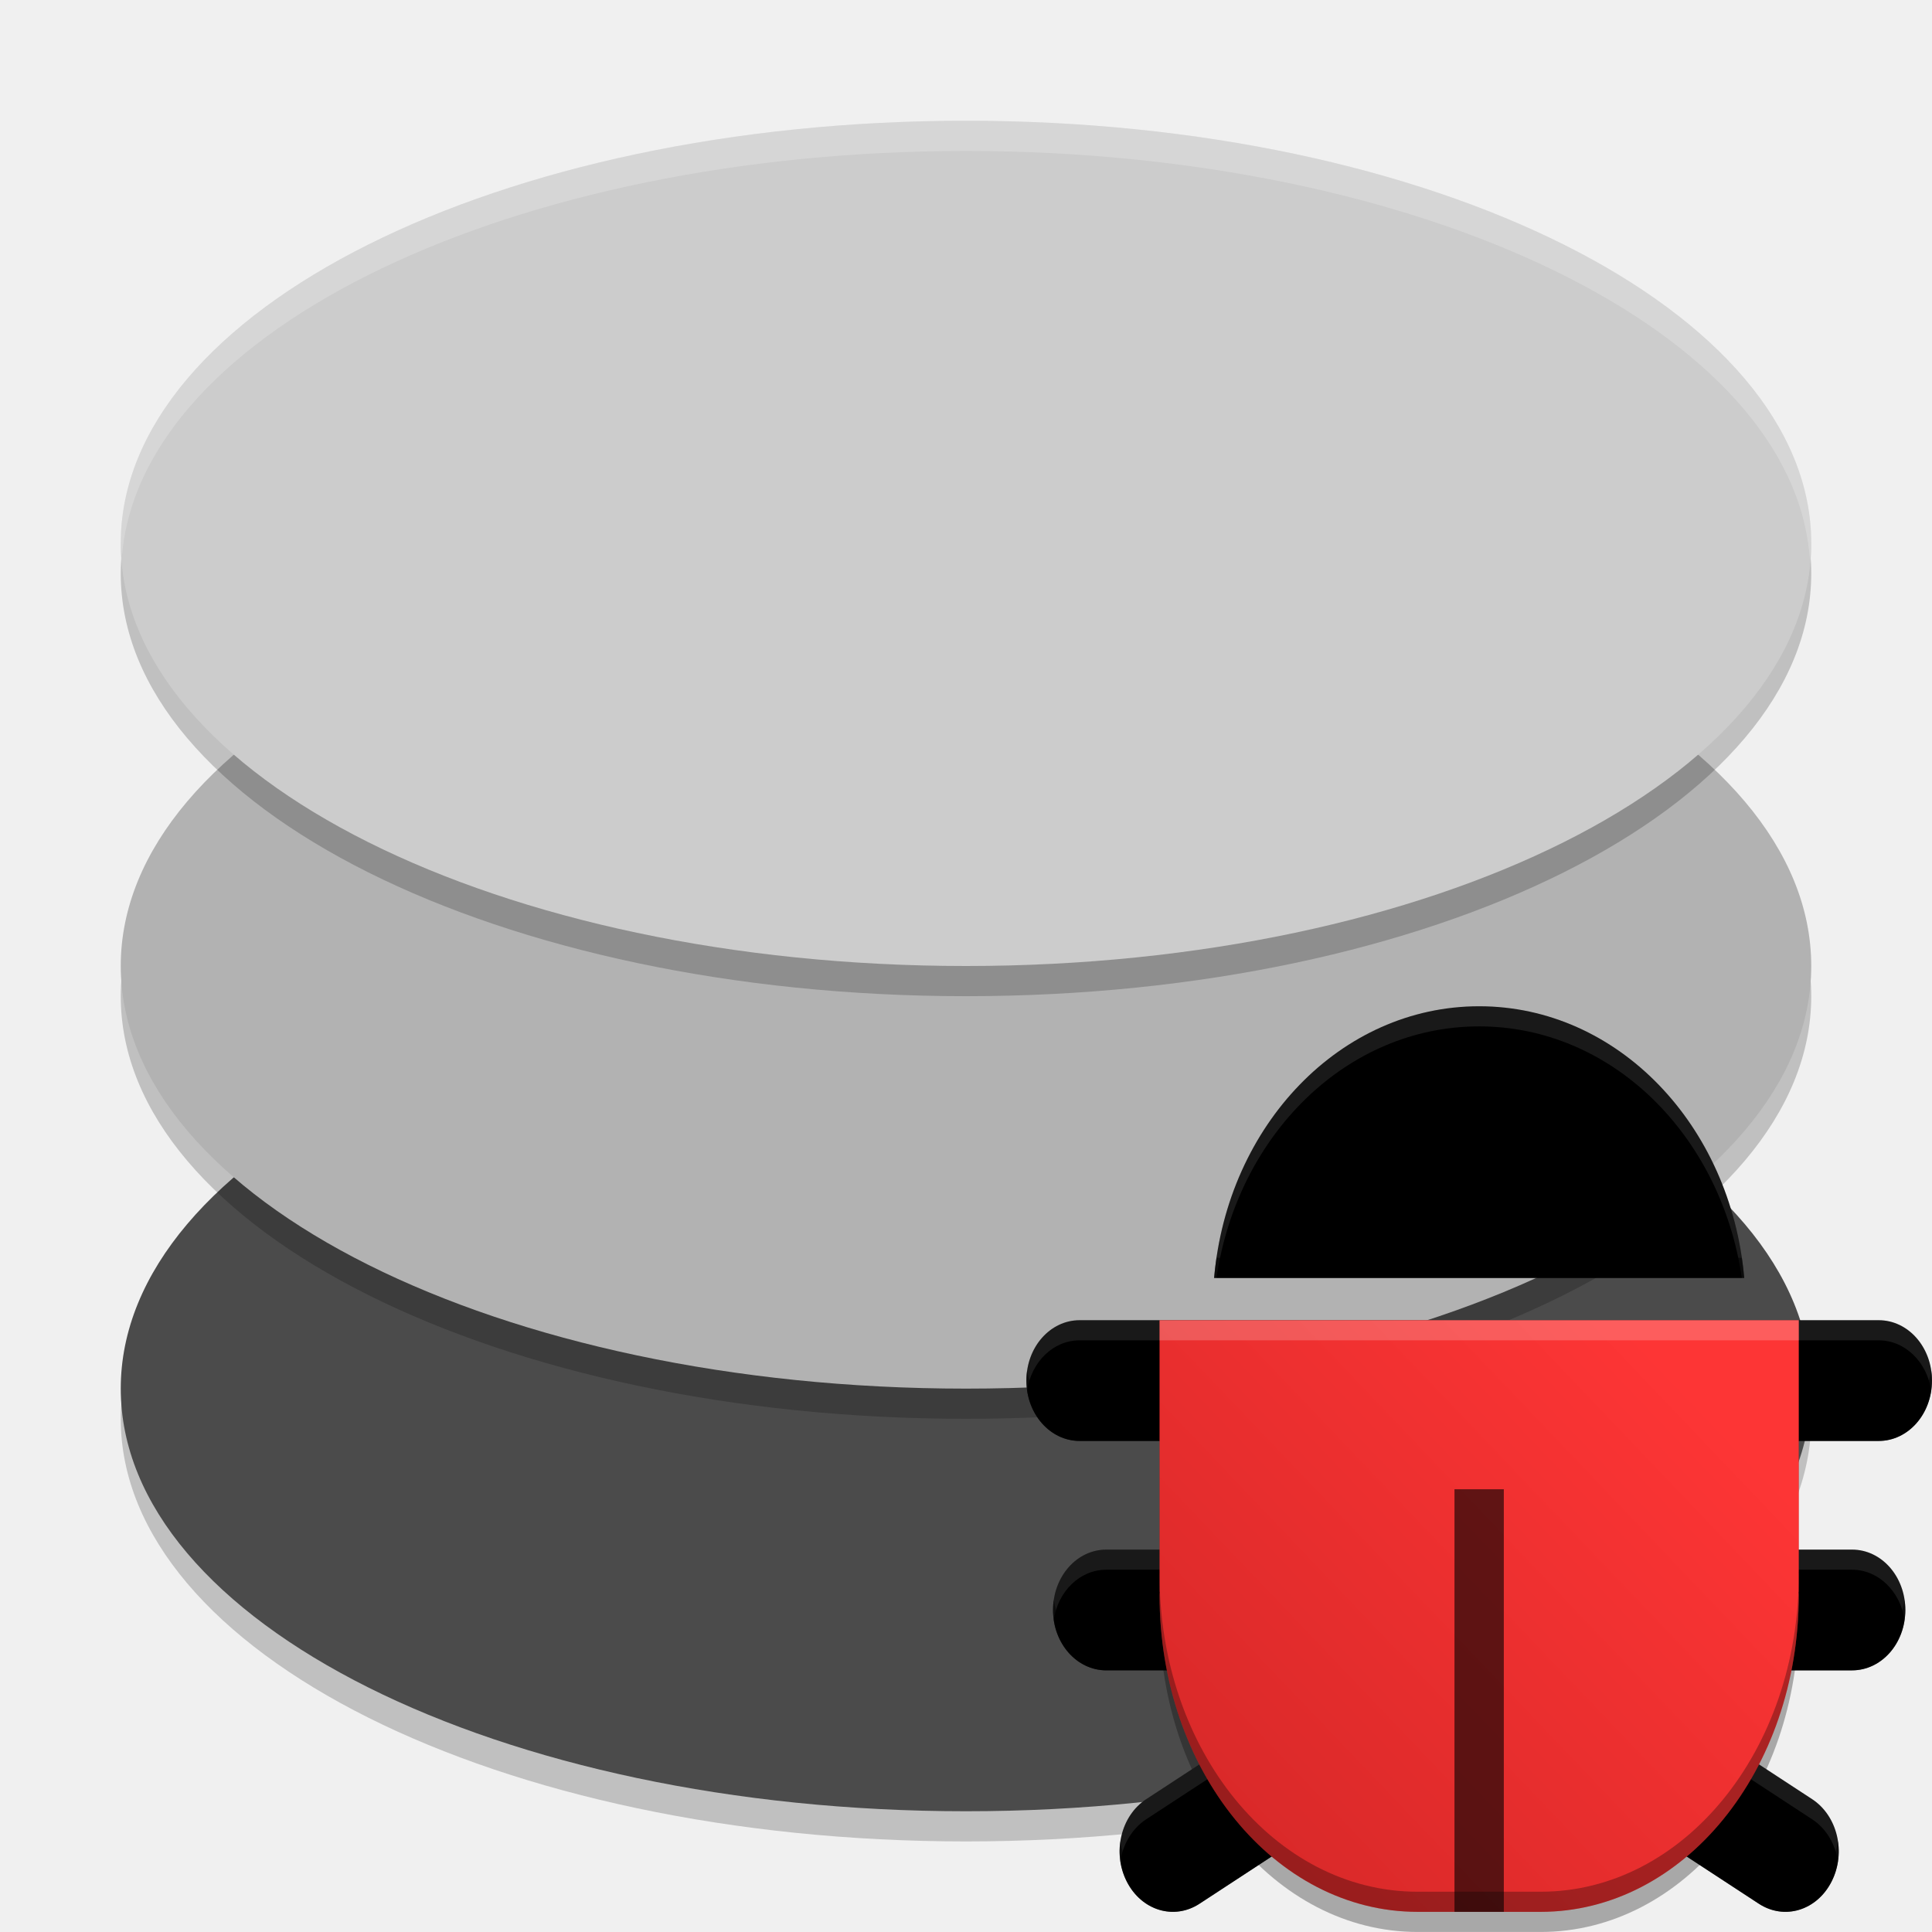
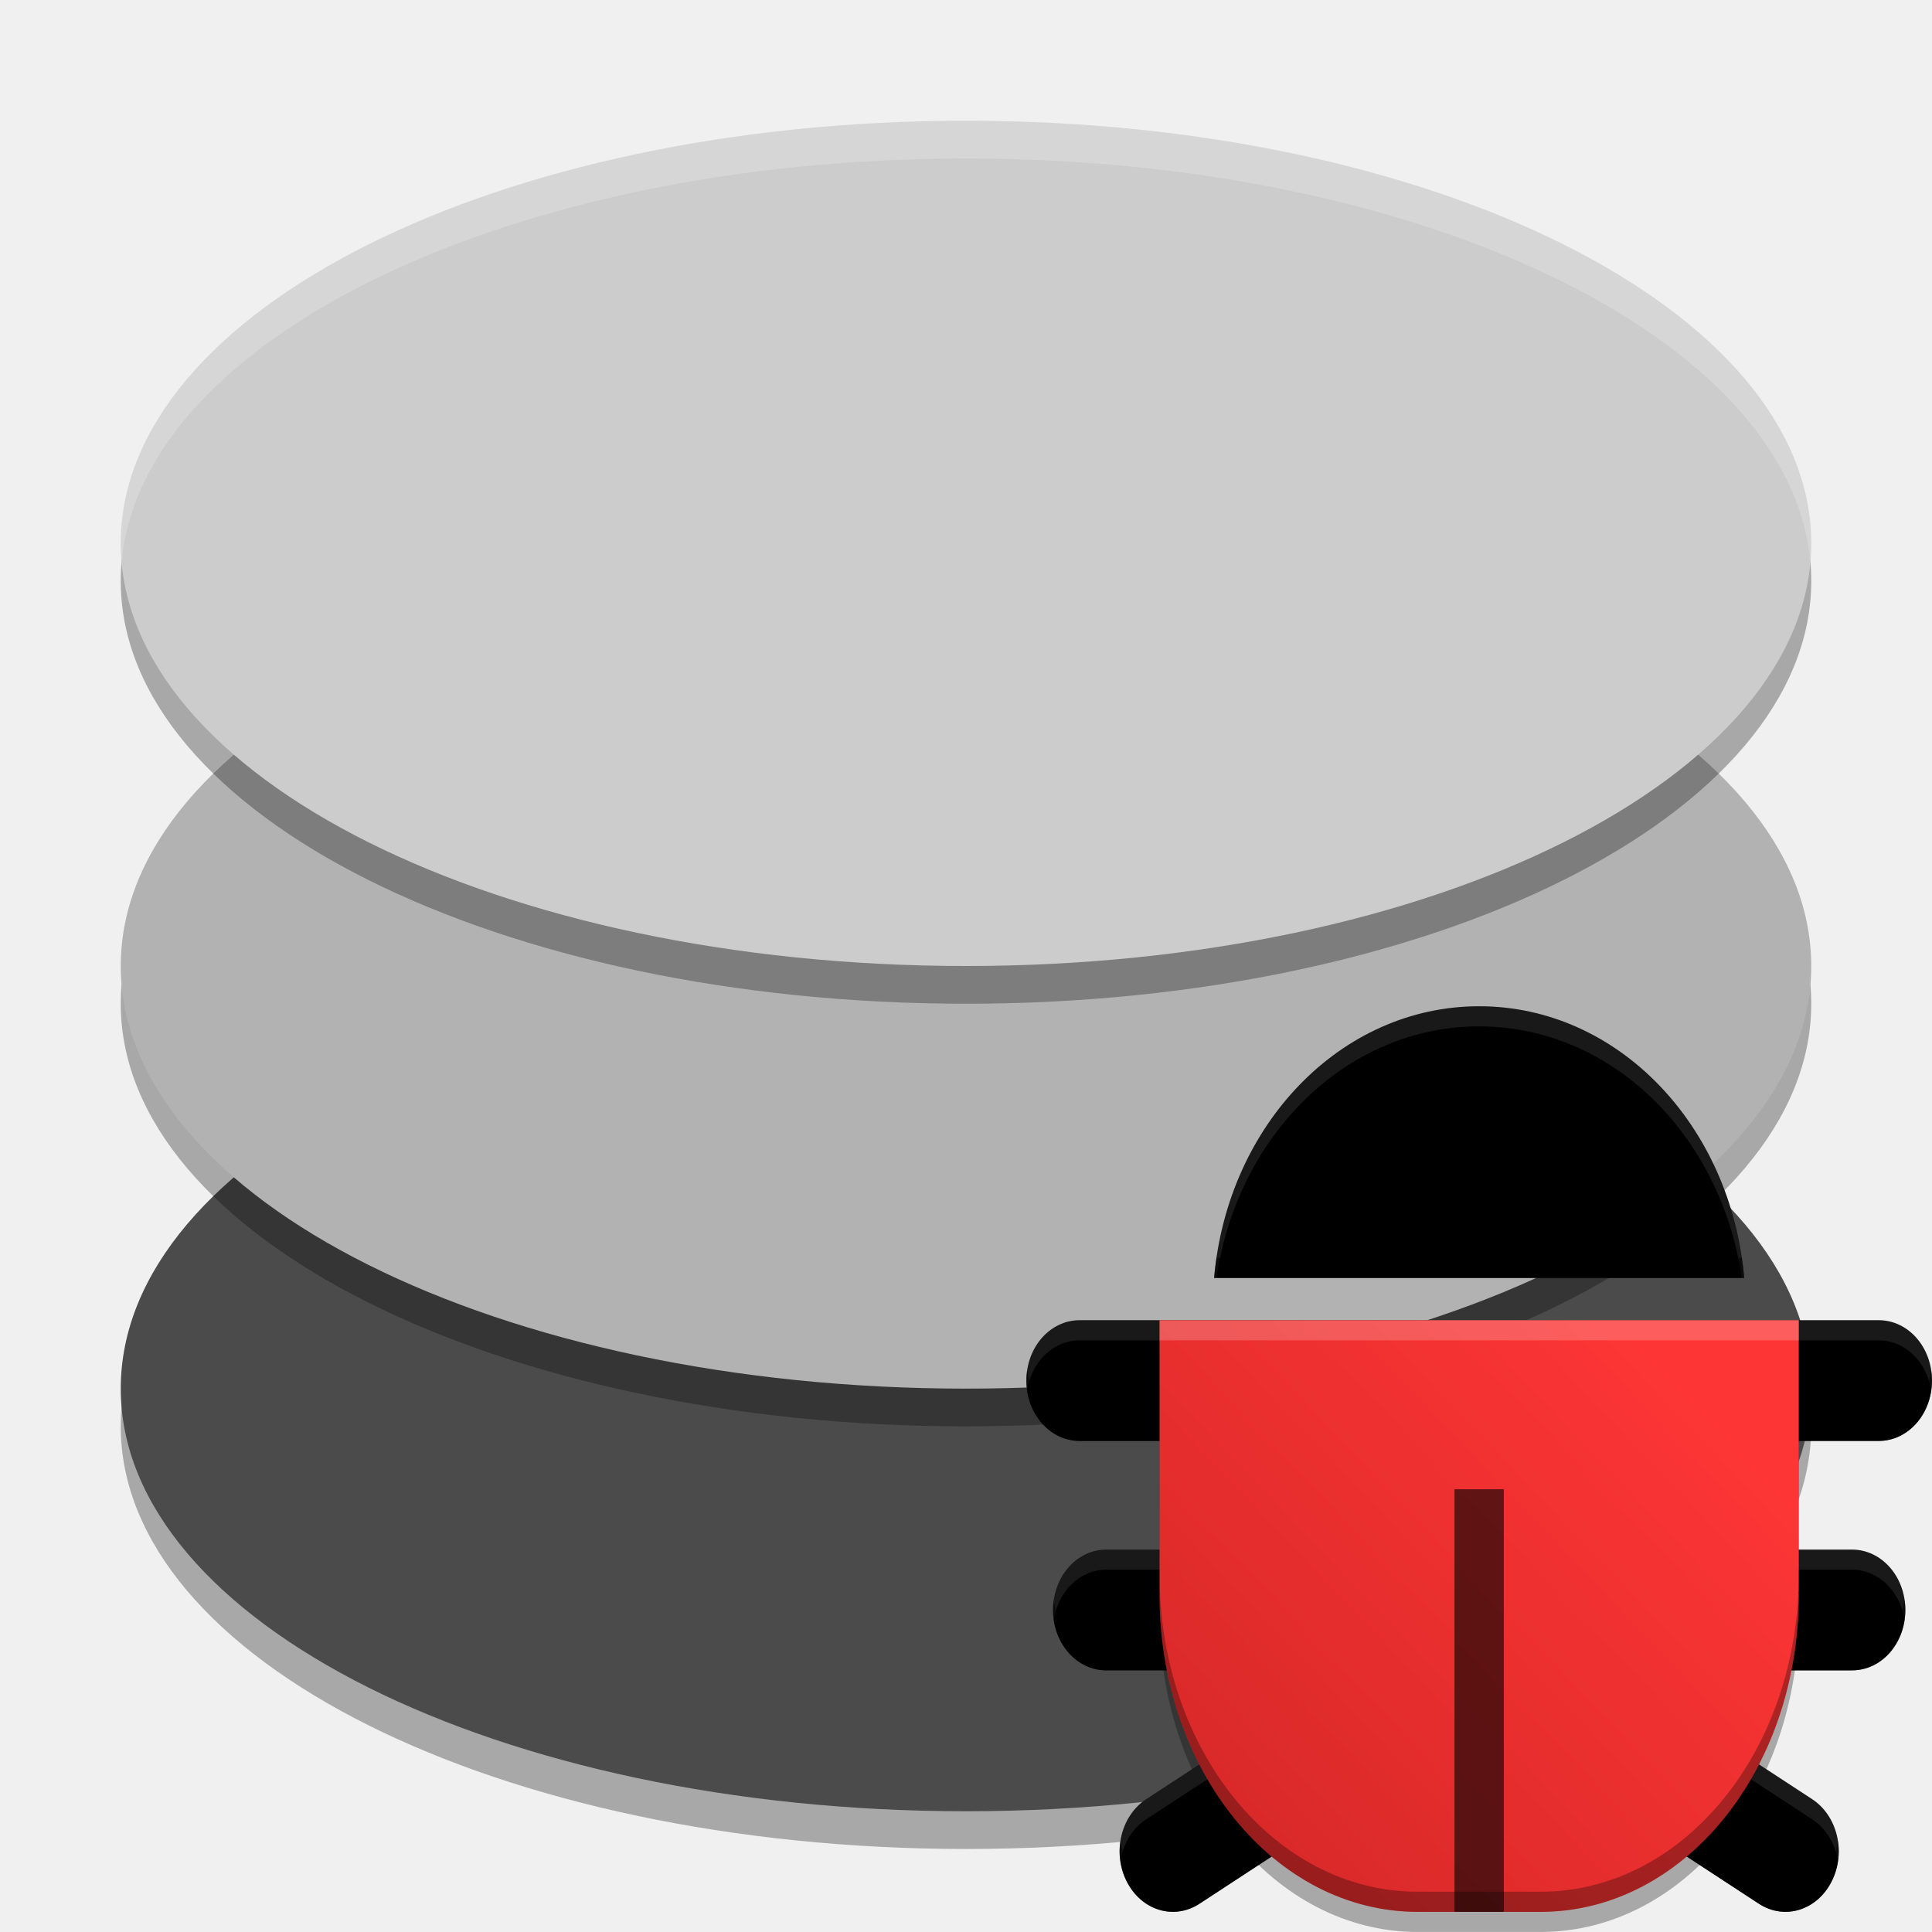
- <svg xmlns="http://www.w3.org/2000/svg" xmlns:xlink="http://www.w3.org/1999/xlink" width="512" height="512" version="1.1" viewBox="0 0 384 384">
-   <defs>
+ <svg xmlns="http://www.w3.org/2000/svg" width="512" height="512" version="1.1" viewBox="0 0 384 384" id="svg88">
+   <defs id="defs54">
    <filter id="alpha" x="0%" y="0%" width="100%" height="100%">
-       <feColorMatrix in="SourceGraphic" values="0 0 0 0 1 0 0 0 0 1 0 0 0 0 1 0 0 0 1 0" />
+       <feColorMatrix in="SourceGraphic" values="0 0 0 0 1 0 0 0 0 1 0 0 0 0 1 0 0 0 1 0" id="feColorMatrix2" />
    </filter>
    <mask id="i">
-       <g filter="url(#alpha)">
-         <rect width="384" height="384" fill-opacity=".2" />
+       <g filter="url(#alpha)" id="g7">
+         <rect width="384" height="384" fill-opacity=".2" id="rect5" />
      </g>
    </mask>
    <clipPath id="m">
-       <rect width="384" height="384" />
+       <rect width="384" height="384" id="rect10" />
    </clipPath>
    <g id="c" clip-path="url(#m)">
-       <path d="m192 198c-92.785 0-168 37.609-168 84s75.215 84 168 84 168-37.609 168-84-75.215-84-168-84z" />
+       <path d="m192 198c-92.785 0-168 37.609-168 84s75.215 84 168 84 168-37.609 168-84-75.215-84-168-84z" id="path13" />
    </g>
    <mask id="h">
-       <g filter="url(#alpha)">
-         <rect width="384" height="384" fill-opacity=".2" />
+       <g filter="url(#alpha)" id="g18">
+         <rect width="384" height="384" fill-opacity=".2" id="rect16" />
      </g>
    </mask>
    <clipPath id="l">
-       <rect width="384" height="384" />
+       <rect width="384" height="384" id="rect21" />
    </clipPath>
    <g id="b" clip-path="url(#l)">
-       <path d="m192 114c-92.785 0-168 37.609-168 84s75.215 84 168 84 168-37.609 168-84-75.215-84-168-84z" />
+       <path d="m192 114c-92.785 0-168 37.609-168 84s75.215 84 168 84 168-37.609 168-84-75.215-84-168-84z" id="path24" />
    </g>
    <mask id="g">
-       <g filter="url(#alpha)">
-         <rect width="384" height="384" fill-opacity=".2" />
+       <g filter="url(#alpha)" id="g29">
+         <rect width="384" height="384" fill-opacity=".2" id="rect27" />
      </g>
    </mask>
    <clipPath id="k">
-       <rect width="384" height="384" />
+       <rect width="384" height="384" id="rect32" />
    </clipPath>
    <g id="e" clip-path="url(#k)">
-       <path d="m192 30c-92.785 0-168 37.609-168 84s75.215 84 168 84 168-37.609 168-84-75.215-84-168-84z" />
+       <path d="m192 30c-92.785 0-168 37.609-168 84s75.215 84 168 84 168-37.609 168-84-75.215-84-168-84z" id="path35" />
    </g>
    <mask id="f">
-       <g filter="url(#alpha)">
-         <rect width="384" height="384" fill-opacity=".2" />
+       <g filter="url(#alpha)" id="g40">
+         <rect width="384" height="384" fill-opacity=".2" id="rect38" />
      </g>
    </mask>
    <clipPath id="j">
-       <rect width="384" height="384" />
+       <rect width="384" height="384" id="rect43" />
    </clipPath>
    <g id="d" clip-path="url(#j)">
-       <path d="m192 24c-92.785 0-168 37.609-168 84 0.059 0.82 0.141 1.641 0.246 2.461 3.793-44.957 77.762-80.434 167.75-80.461 90.547 0.051 164.73 35.973 167.72 81.223 0.137-1.074 0.23-2.148 0.281-3.223 0-46.391-75.215-84-168-84z" fill="#fff" />
+       <path d="m192 24c-92.785 0-168 37.609-168 84 0.059 0.82 0.141 1.641 0.246 2.461 3.793-44.957 77.762-80.434 167.75-80.461 90.547 0.051 164.73 35.973 167.72 81.223 0.137-1.074 0.23-2.148 0.281-3.223 0-46.391-75.215-84-168-84z" fill="#fff" id="path46" />
    </g>
    <linearGradient id="a" x1="288" x2="-205.27" y1="185.49" y2="655.98" gradientUnits="userSpaceOnUse">
-       <stop stop-color="#fd3535" offset="0" />
-       <stop stop-color="#951212" offset="1" />
+       <stop stop-color="#fd3535" offset="0" id="stop49" />
+       <stop stop-color="#951212" offset="1" id="stop51" />
    </linearGradient>
  </defs>
-   <use mask="url(#i)" xlink:href="#c" />
-   <path d="m192 192c-92.785 0-168 37.609-168 84s75.215 84 168 84 168-37.609 168-84-75.215-84-168-84z" fill="#4b4b4b" />
-   <use mask="url(#h)" xlink:href="#b" />
-   <path d="m192 108c-92.785 0-168 37.609-168 84s75.215 84 168 84 168-37.609 168-84-75.215-84-168-84z" fill="#b2b2b2" />
-   <use mask="url(#g)" xlink:href="#e" />
-   <path d="m192 24c-92.785 0-168 37.609-168 84s75.215 84 168 84 168-37.609 168-84-75.215-84-168-84z" fill="#ccc" />
-   <use mask="url(#f)" xlink:href="#d" />
-   <g transform="matrix(.53331 0 0 .53331 191.6 186.99)">
-     <path d="m72.883 148.9v101.25h0.059c-4e-3 0.383-0.059 0.746-0.059 1.129 0 65.437 42.898 118.12 96.199 118.12h45.832c53.301 0 96.199-52.684 96.199-118.12 0-0.383-0.059-0.746-0.059-1.129h0.059v-101.25z" opacity=".3" />
-     <path d="m192 24.401c-51.641 0-93.828 44.246-98.777 101.25h197.56c-4.953-57-47.141-101.25-98.781-101.25zm-148.89 117c-10.996 0-19.852 10.035-19.852 22.5s8.855 22.5 19.852 22.5h297.79c11 0 19.855-10.035 19.855-22.5s-8.855-22.5-19.855-22.5zm9.926 85.496c-10.996 0-19.852 10.035-19.852 22.5s8.855 22.5 19.852 22.5h88.25l-73.34 47.988c-9.523 6.231-12.77 19.945-7.269 30.738s17.598 14.473 27.121 8.238l89.316-58.445v-73.52zm153.86 0v73.52l89.316 58.445c9.527 6.234 21.625 2.555 27.125-8.238s2.254-24.508-7.269-30.738l-73.34-47.988h88.246c11 0 19.852-10.035 19.852-22.5s-8.852-22.5-19.852-22.5z" />
-     <path transform="scale(.75)" d="m255.99 32.533c-68.854 0-125.1 58.996-131.7 135h1.172c10.443-71.112 64.729-125 130.53-125 65.803 0 120.09 53.884 130.54 125h1.172c-6.604-76-62.855-135-131.71-135zm-198.53 156c-14.661 0-26.469 13.38-26.469 30 0 1.705 0.13 3.374 0.369 5 2.09-14.222 12.943-25 26.1-25h397.05c13.162 0 24.014 10.778 26.104 25 0.239-1.626 0.369-3.295 0.369-5 0-16.62-11.806-30-26.473-30zm13.234 113.99c-14.661 0-26.469 13.38-26.469 30 0 1.705 0.13 3.374 0.369 5 2.09-14.222 12.943-25 26.1-25h165.44v-10zm205.15 0v10h165.44c13.162 0 24.009 10.778 26.098 25 0.239-1.626 0.371-3.295 0.371-5 0-16.62-11.802-30-26.469-30zm-102.76 70-82.502 53.984c-9.876 6.461-14.687 18.959-12.889 30.965 1.272-8.496 5.762-16.302 12.889-20.965l97.785-63.984zm150.54 0 97.787 63.984c7.127 4.662 11.615 12.469 12.887 20.965 1.799-12.006-3.011-24.504-12.887-30.965l-82.504-53.984z" fill="#fff" opacity=".1" />
-     <path transform="scale(.75)" d="m125.46 157.53c-0.484 3.298-0.879 6.632-1.172 10h263.41c-0.293-3.368-0.687-6.702-1.172-10zm-94.094 56c-0.239 1.626-0.369 3.295-0.369 5 0 16.62 11.807 30 26.469 30h397.05c14.667 0 26.473-13.38 26.473-30 0-1.705-0.13-3.374-0.369-5-2.09 14.222-12.942 25-26.104 25h-397.05c-13.157 0-24.01-10.778-26.1-25zm13.234 113.99c-0.239 1.626-0.369 3.295-0.369 5 0 16.62 11.807 30 26.469 30h102.38l15.283-10h-117.67c-13.157 0-24.01-10.778-26.1-25zm422.78 0c-2.089 14.222-12.936 25-26.098 25h-117.66l15.283 10h102.38c14.667 0 26.469-13.38 26.469-30 0-1.705-0.132-3.374-0.371-5zm-231.24 63.025-119.09 77.928c-12.698 8.312-28.829 3.406-36.162-10.984-1.63-3.198-2.681-6.589-3.195-10.02-0.994 6.642-0.022 13.706 3.195 20.02 7.333 14.391 23.464 19.297 36.162 10.984l119.09-77.928zm39.709 0v10l119.09 77.928c12.703 8.312 28.833 3.406 36.166-10.984 3.217-6.314 4.189-13.378 3.195-20.02-0.514 3.431-1.565 6.821-3.195 10.02-7.333 14.391-23.463 19.297-36.166 10.984z" opacity=".5" />
-     <path d="m72.883 141.4v101.25h0.059c-0.004 0.383-0.059 0.746-0.059 1.129 0 65.438 42.898 118.12 96.199 118.12h45.832c53.301 0 96.199-52.684 96.199-118.12 0-0.383-0.059-0.746-0.059-1.129h0.059v-101.25z" fill="url(#a)" />
-     <rect x="182.8" y="204.4" width="18.387" height="157.5" opacity=".6" stroke-width=".786" style="paint-order:markers stroke fill" />
-     <path transform="scale(.75)" d="m97.18 313.53v1.504c0-0.51 0.073-0.993 0.078-1.504zm0 1.504v8.496h0.078c-0.005 0.51-0.078 0.993-0.078 1.504 0 87.25 57.198 157.5 128.27 157.5h38.703v-10h-38.703c-71.068 0-128.27-70.246-128.27-157.5zm317.56-1.504c0 0.51 0.078 0.993 0.078 1.504v-1.504zm0.078 1.504c0 87.25-57.198 157.5-128.27 157.5h-22.396v10h22.396c71.068 0 128.27-70.246 128.27-157.5 0-0.51-0.078-0.993-0.078-1.504h0.078z" opacity=".3" />
-     <path transform="scale(.75)" d="m97.178 188.53v10h317.64v-10z" fill="#fff" opacity=".2" />
+   <path d="m 192,199.5 c -92.785,0 -168,37.609 -168,84 0,46.391 75.215,84 168,84 92.785,0 168,-37.609 168,-84 0,-46.391 -75.215,-84 -168,-84 z" fill="#4b4b4b" id="path917" style="opacity:0.3;fill:#000000;fill-opacity:1" />
+   <path d="m192 192c-92.785 0-168 37.609-168 84s75.215 84 168 84 168-37.609 168-84-75.215-84-168-84z" fill="#4b4b4b" id="path58" />
+   <path d="m 192,115.5 c -92.785,0 -168,37.609 -168,84 0,46.391 75.215,84 168,84 92.785,0 168,-37.609 168,-84 0,-46.391 -75.215,-84 -168,-84 z" fill="#b2b2b2" id="path919" style="opacity:0.3;fill:#000000;fill-opacity:1" />
+   <path d="m192 108c-92.785 0-168 37.609-168 84s75.215 84 168 84 168-37.609 168-84-75.215-84-168-84z" fill="#b2b2b2" id="path62" />
+   <path d="m 192,31.5 c -92.785,0 -168,37.609 -168,84 0,46.391 75.215,84 168,84 92.785,0 168,-37.609 168,-84 0,-46.391 -75.215,-84 -168,-84 z" fill="#ccc" id="path921" style="opacity:0.3;fill:#000000;fill-opacity:1" />
+   <path d="m192 24c-92.785 0-168 37.609-168 84s75.215 84 168 84 168-37.609 168-84-75.215-84-168-84z" fill="#ccc" id="path66" />
+   <g transform="matrix(.53331 0 0 .53331 191.6 186.99)" id="g86">
+     <path d="m72.883 148.9v101.25h0.059c-4e-3 0.383-0.059 0.746-0.059 1.129 0 65.437 42.898 118.12 96.199 118.12h45.832c53.301 0 96.199-52.684 96.199-118.12 0-0.383-0.059-0.746-0.059-1.129h0.059v-101.25z" opacity=".3" id="path70" />
+     <path d="m192 24.401c-51.641 0-93.828 44.246-98.777 101.25h197.56c-4.953-57-47.141-101.25-98.781-101.25zm-148.89 117c-10.996 0-19.852 10.035-19.852 22.5s8.855 22.5 19.852 22.5h297.79c11 0 19.855-10.035 19.855-22.5s-8.855-22.5-19.855-22.5zm9.926 85.496c-10.996 0-19.852 10.035-19.852 22.5s8.855 22.5 19.852 22.5h88.25l-73.34 47.988c-9.523 6.231-12.77 19.945-7.269 30.738s17.598 14.473 27.121 8.238l89.316-58.445v-73.52zm153.86 0v73.52l89.316 58.445c9.527 6.234 21.625 2.555 27.125-8.238s2.254-24.508-7.269-30.738l-73.34-47.988h88.246c11 0 19.852-10.035 19.852-22.5s-8.852-22.5-19.852-22.5z" id="path72" />
+     <path transform="scale(.75)" d="m255.99 32.533c-68.854 0-125.1 58.996-131.7 135h1.172c10.443-71.112 64.729-125 130.53-125 65.803 0 120.09 53.884 130.54 125h1.172c-6.604-76-62.855-135-131.71-135zm-198.53 156c-14.661 0-26.469 13.38-26.469 30 0 1.705 0.13 3.374 0.369 5 2.09-14.222 12.943-25 26.1-25h397.05c13.162 0 24.014 10.778 26.104 25 0.239-1.626 0.369-3.295 0.369-5 0-16.62-11.806-30-26.473-30zm13.234 113.99c-14.661 0-26.469 13.38-26.469 30 0 1.705 0.13 3.374 0.369 5 2.09-14.222 12.943-25 26.1-25h165.44v-10zm205.15 0v10h165.44c13.162 0 24.009 10.778 26.098 25 0.239-1.626 0.371-3.295 0.371-5 0-16.62-11.802-30-26.469-30zm-102.76 70-82.502 53.984c-9.876 6.461-14.687 18.959-12.889 30.965 1.272-8.496 5.762-16.302 12.889-20.965l97.785-63.984zm150.54 0 97.787 63.984c7.127 4.662 11.615 12.469 12.887 20.965 1.799-12.006-3.011-24.504-12.887-30.965l-82.504-53.984z" fill="#fff" opacity=".1" id="path74" />
+     <path transform="scale(.75)" d="m125.46 157.53c-0.484 3.298-0.879 6.632-1.172 10h263.41c-0.293-3.368-0.687-6.702-1.172-10zm-94.094 56c-0.239 1.626-0.369 3.295-0.369 5 0 16.62 11.807 30 26.469 30h397.05c14.667 0 26.473-13.38 26.473-30 0-1.705-0.13-3.374-0.369-5-2.09 14.222-12.942 25-26.104 25h-397.05c-13.157 0-24.01-10.778-26.1-25zm13.234 113.99c-0.239 1.626-0.369 3.295-0.369 5 0 16.62 11.807 30 26.469 30h102.38l15.283-10h-117.67c-13.157 0-24.01-10.778-26.1-25zm422.78 0c-2.089 14.222-12.936 25-26.098 25h-117.66l15.283 10h102.38c14.667 0 26.469-13.38 26.469-30 0-1.705-0.132-3.374-0.371-5zm-231.24 63.025-119.09 77.928c-12.698 8.312-28.829 3.406-36.162-10.984-1.63-3.198-2.681-6.589-3.195-10.02-0.994 6.642-0.022 13.706 3.195 20.02 7.333 14.391 23.464 19.297 36.162 10.984l119.09-77.928zm39.709 0v10l119.09 77.928c12.703 8.312 28.833 3.406 36.166-10.984 3.217-6.314 4.189-13.378 3.195-20.02-0.514 3.431-1.565 6.821-3.195 10.02-7.333 14.391-23.463 19.297-36.166 10.984z" opacity=".5" id="path76" />
+     <path d="m72.883 141.4v101.25h0.059c-0.004 0.383-0.059 0.746-0.059 1.129 0 65.438 42.898 118.12 96.199 118.12h45.832c53.301 0 96.199-52.684 96.199-118.12 0-0.383-0.059-0.746-0.059-1.129h0.059v-101.25z" fill="url(#a)" id="path78" />
+     <rect x="182.8" y="204.4" width="18.387" height="157.5" opacity=".6" stroke-width=".786" style="paint-order:markers stroke fill" id="rect80" />
+     <path transform="scale(.75)" d="m97.18 313.53v1.504c0-0.51 0.073-0.993 0.078-1.504zm0 1.504v8.496h0.078c-0.005 0.51-0.078 0.993-0.078 1.504 0 87.25 57.198 157.5 128.27 157.5h38.703v-10h-38.703c-71.068 0-128.27-70.246-128.27-157.5zm317.56-1.504c0 0.51 0.078 0.993 0.078 1.504v-1.504zm0.078 1.504c0 87.25-57.198 157.5-128.27 157.5h-22.396v10h22.396c71.068 0 128.27-70.246 128.27-157.5 0-0.51-0.078-0.993-0.078-1.504h0.078z" opacity=".3" id="path82" />
+     <path transform="scale(.75)" d="m97.178 188.53v10h317.64v-10z" fill="#fff" opacity=".2" id="path84" />
  </g>
+   <path id="path923" style="stroke-width:1.333;fill:#ffffff;fill-opacity:1;opacity:0.2" d="M 256 32 C 132.287 32 32 82.145 32 144 C 32 145.676 32.087 147.342 32.232 149 C 37.465 89.466 135.639 42 256 42 C 376.361 42 474.535 89.466 479.768 149 C 479.913 147.342 480 145.676 480 144 C 480 82.145 379.713 32 256 32 z " transform="scale(0.75)" />
</svg>
